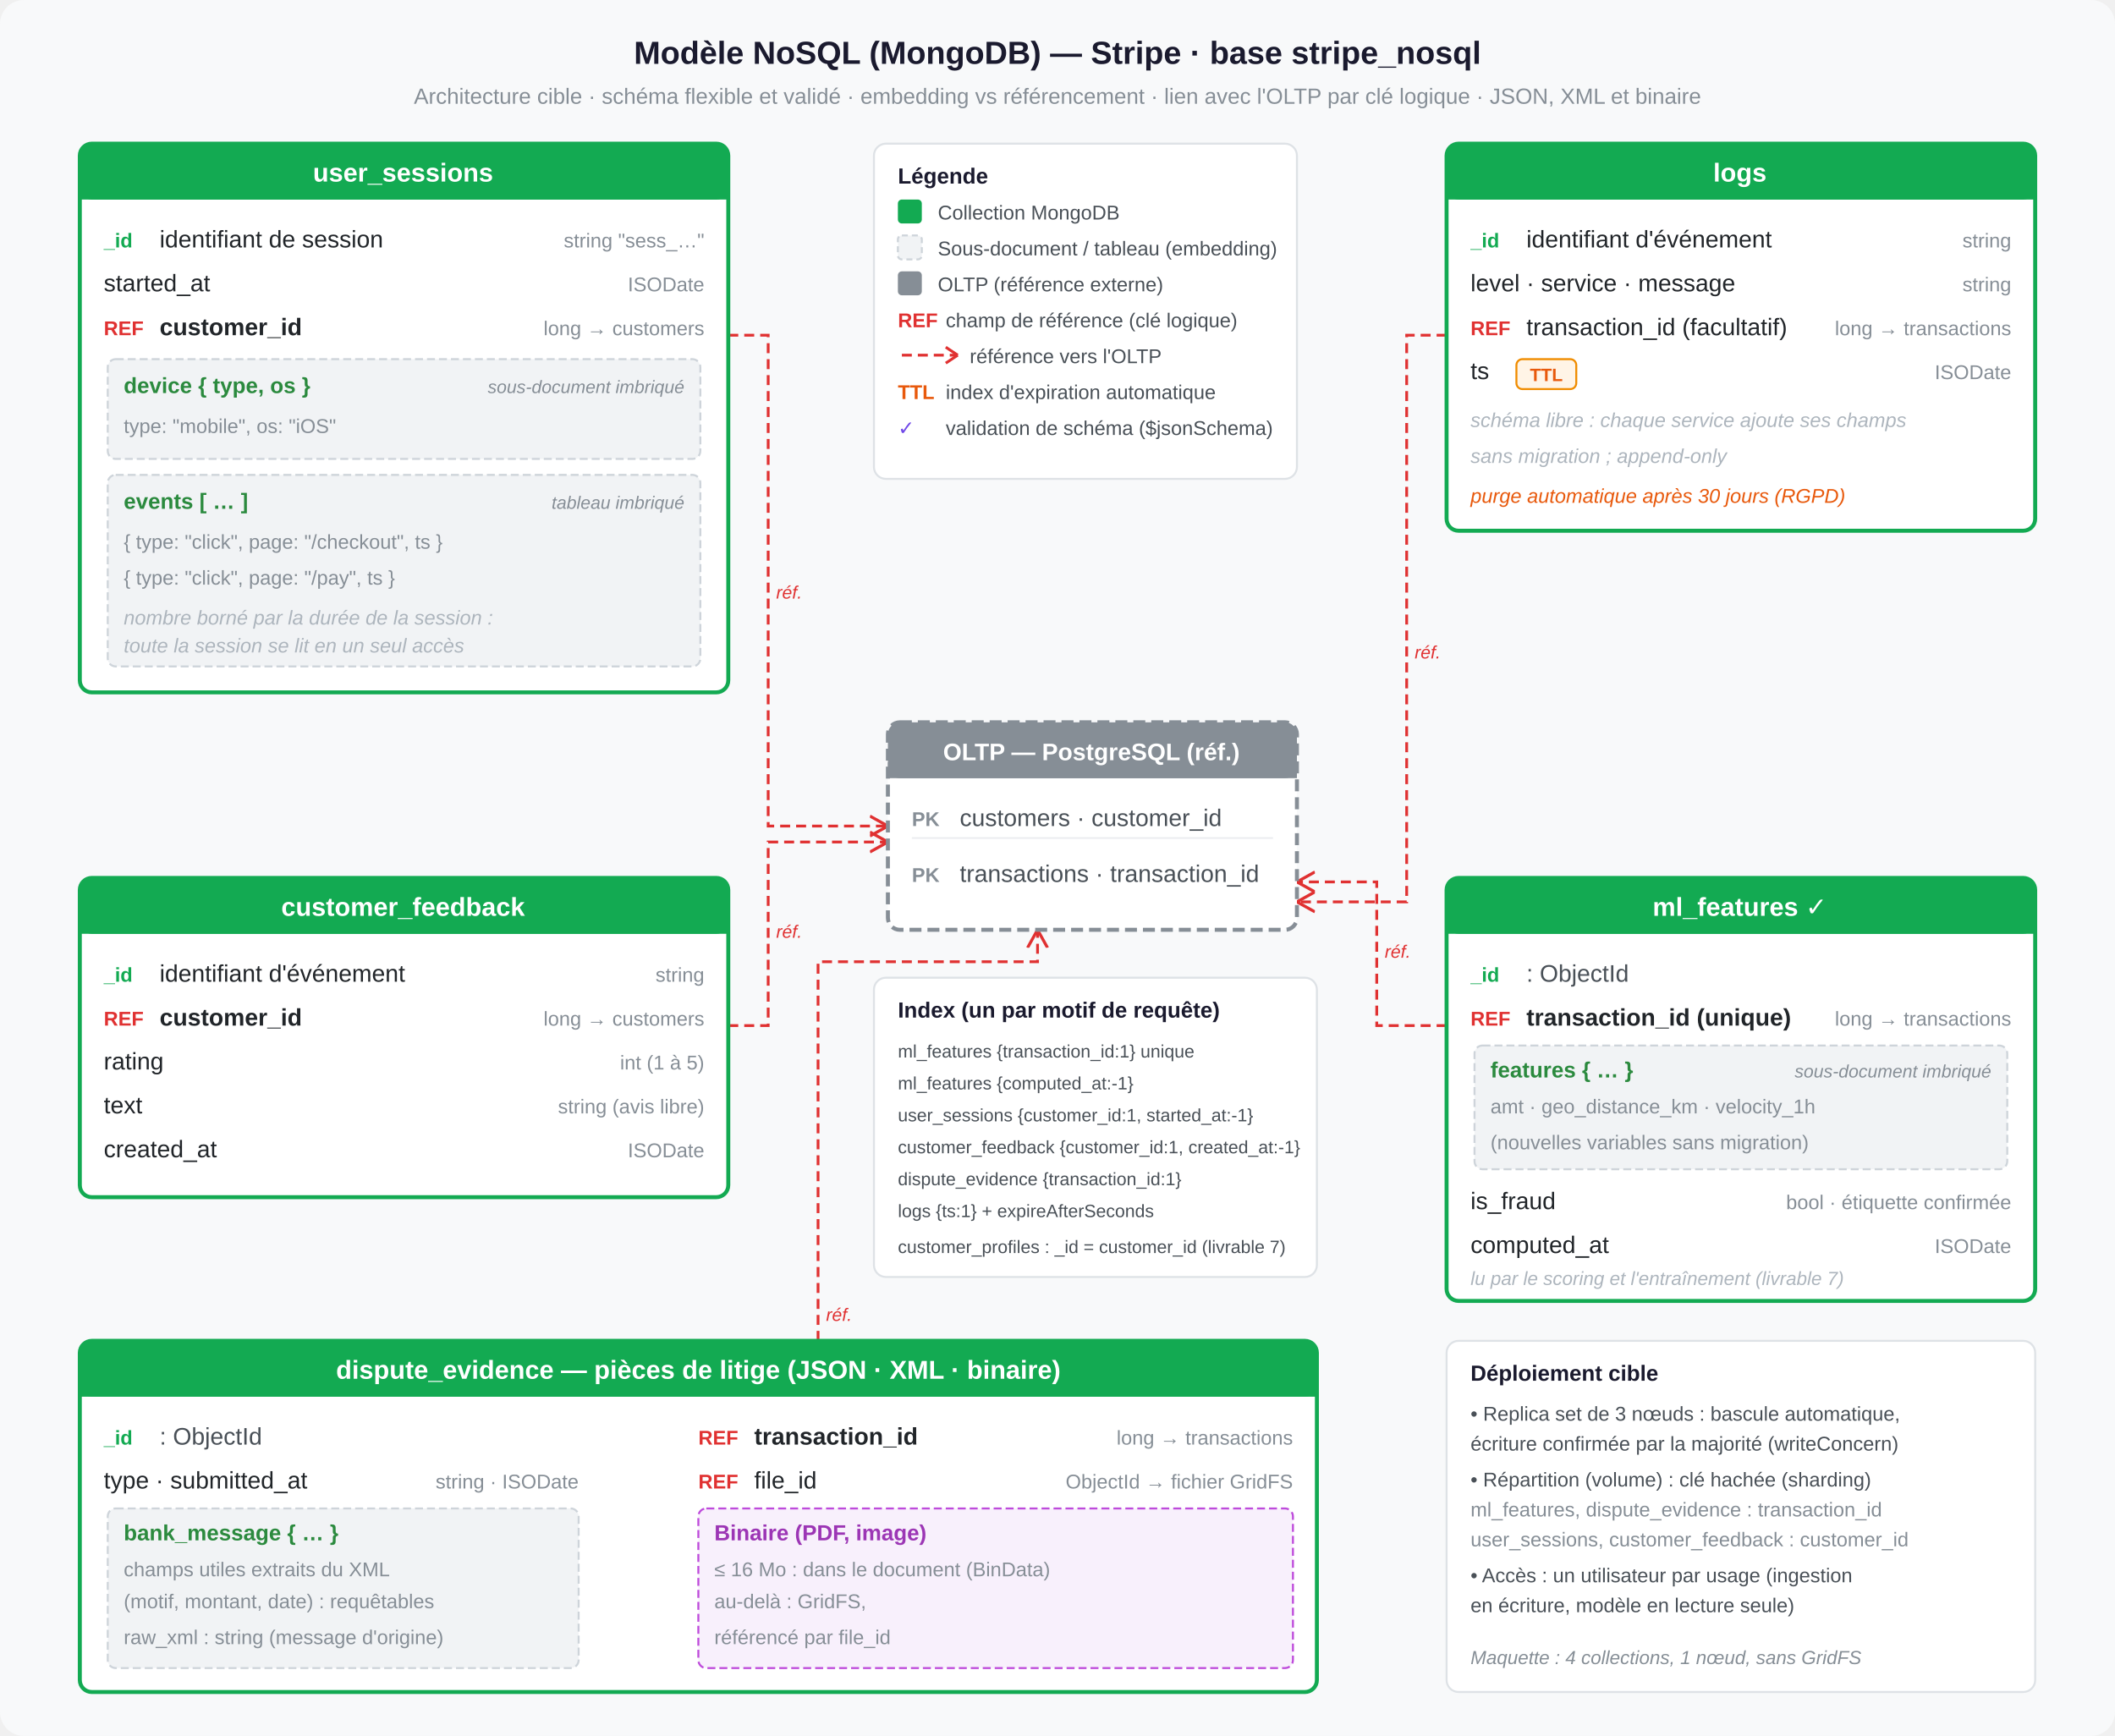
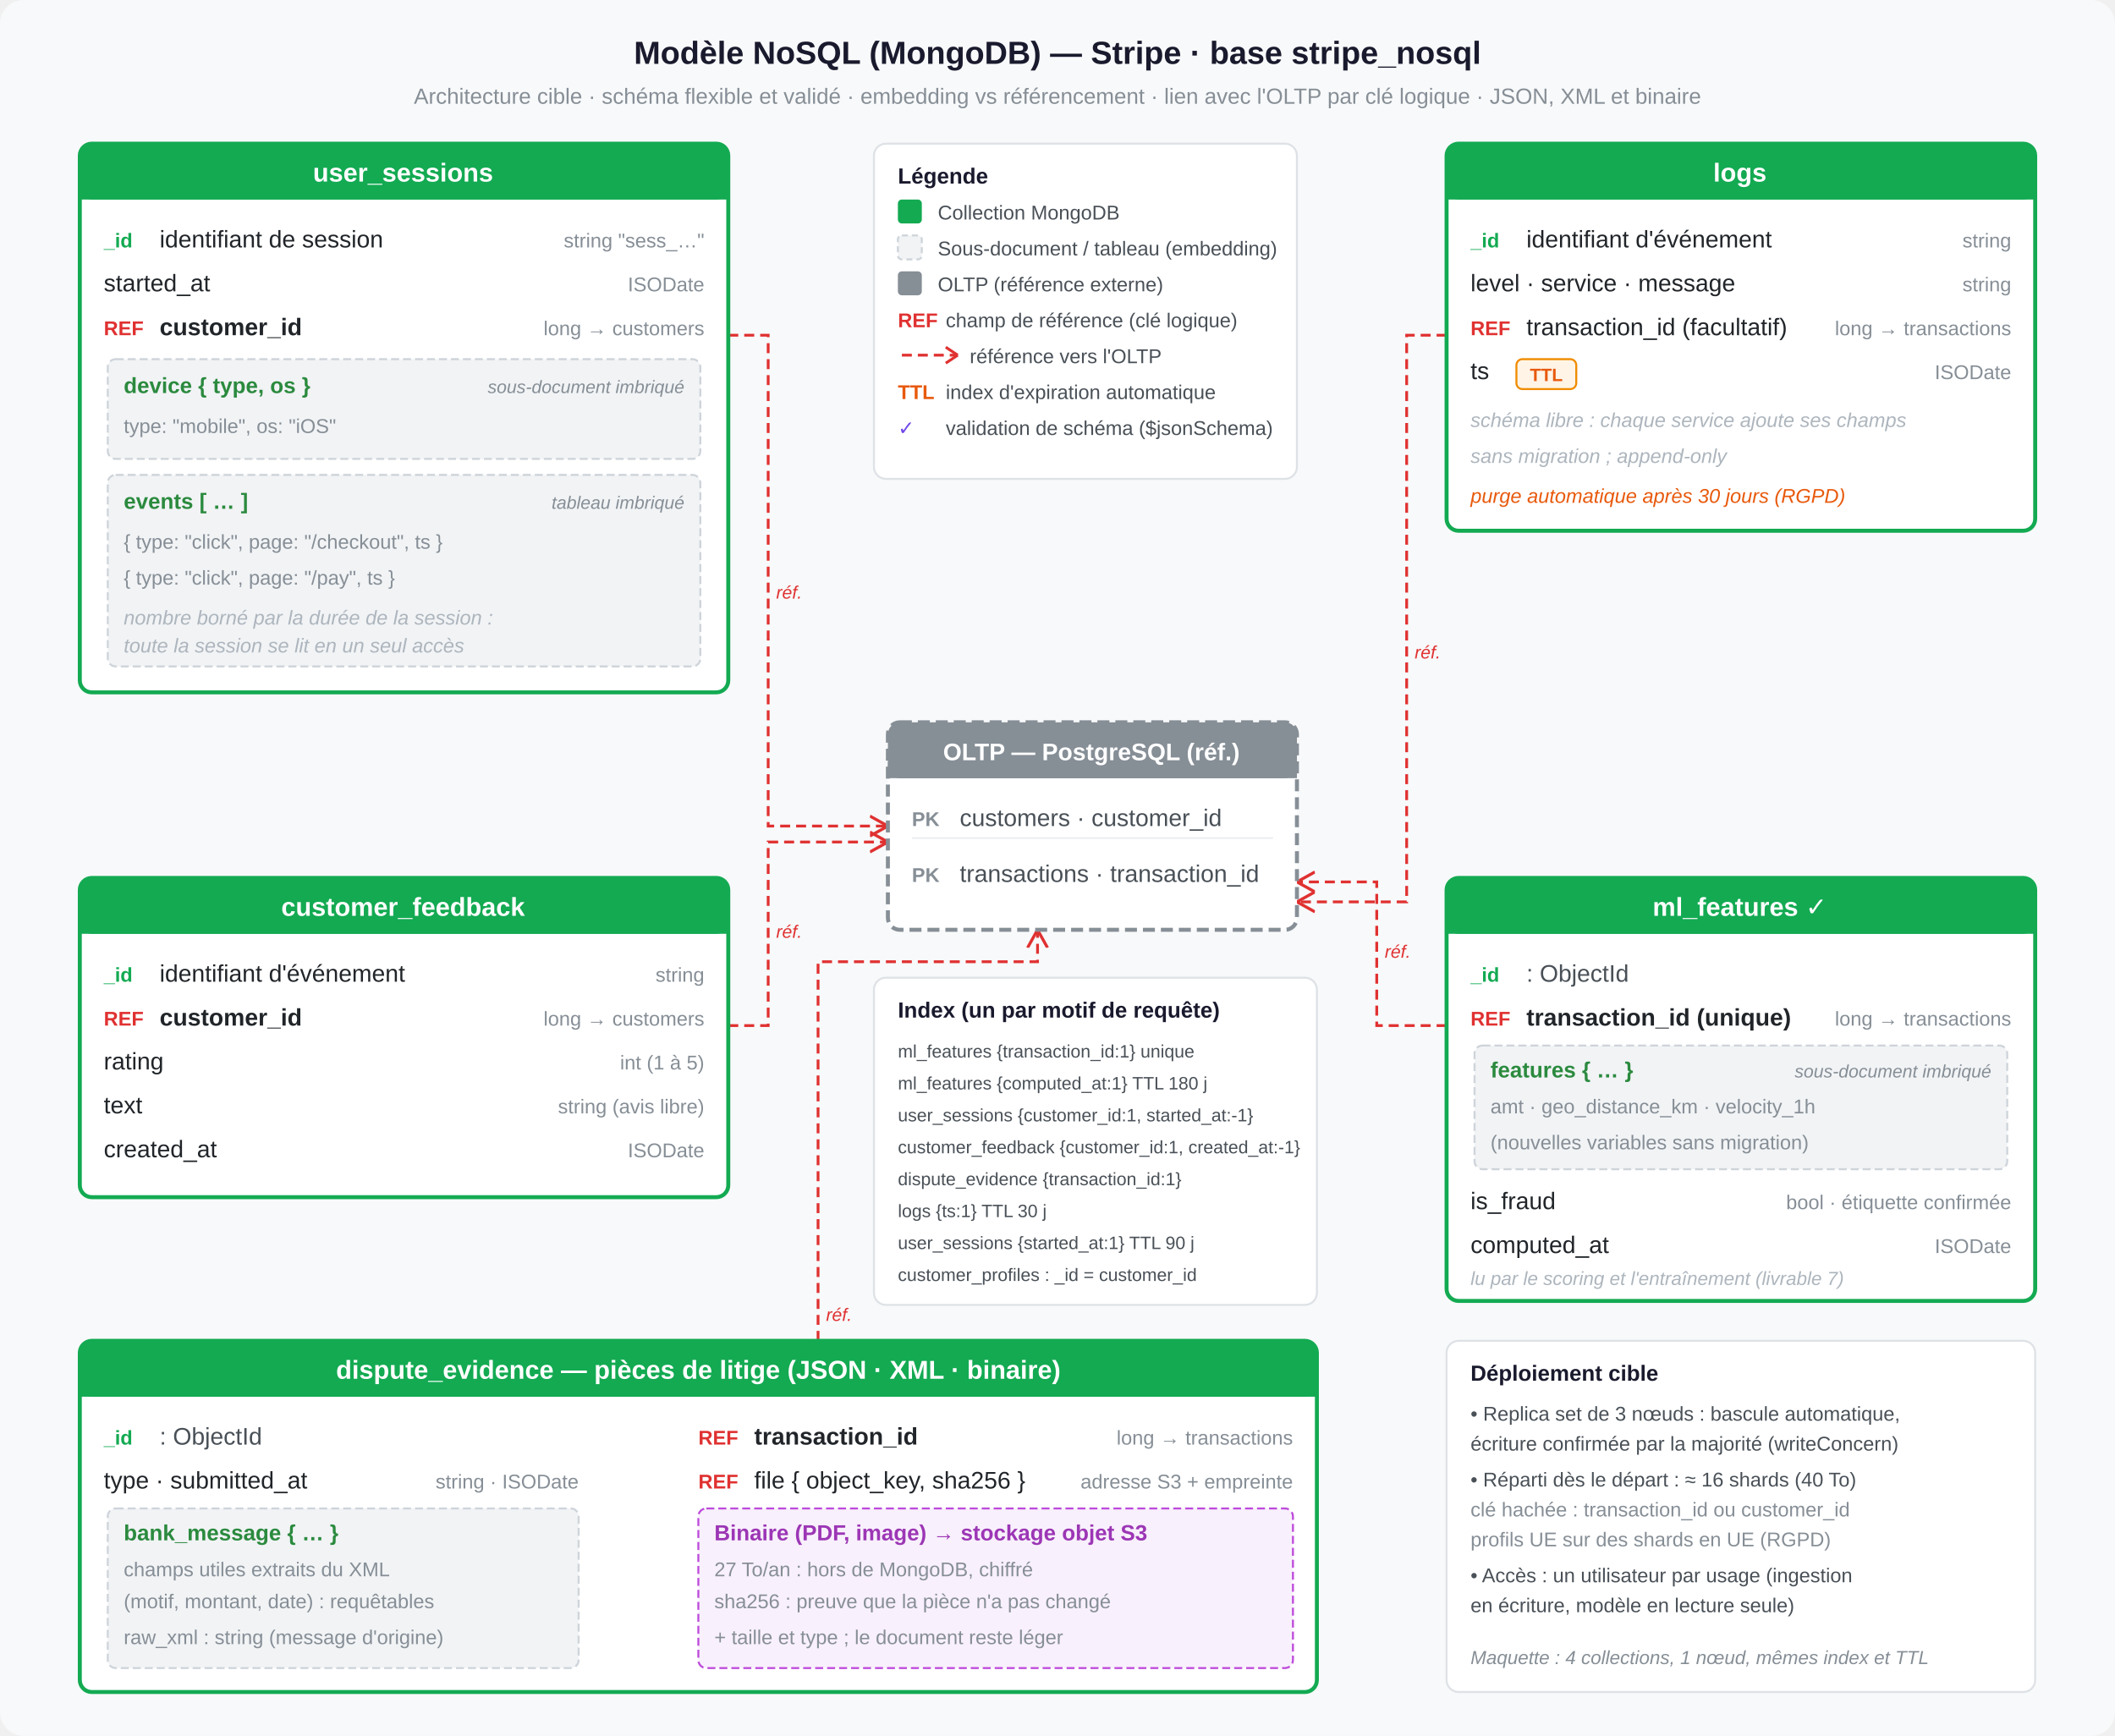
<svg xmlns="http://www.w3.org/2000/svg" viewBox="0 0 1060 870" role="img" font-family="'Segoe UI', Arial, sans-serif" font-size="12" style="background:#f8f9fa">
  <defs>
    <marker id="arr" markerWidth="12" markerHeight="12" refX="9" refY="6" orient="auto" markerUnits="userSpaceOnUse">
      <path d="M0,1 L9,6 L0,11" stroke="#e03131" stroke-width="1.5" fill="none" />
    </marker>
  </defs>
  <rect width="1060" height="870" fill="#f8f9fa" rx="12" />
  <text x="530" y="32" text-anchor="middle" font-size="16" font-weight="700" fill="#1a1a2e">Modèle NoSQL (MongoDB) — Stripe · base stripe_nosql</text>
  <text x="530" y="52" text-anchor="middle" font-size="11" fill="#868e96">Architecture cible · schéma flexible et validé · embedding vs référencement · lien avec l'OLTP par clé logique · JSON, XML et binaire</text>
  <g fill="none" stroke="#e03131" stroke-width="1.4" stroke-dasharray="5,3">
    <path d="M 365,168 H 385 V 414 H 445" marker-end="url(#arr)" />
    <path d="M 365,514 H 385 V 422 H 445" marker-end="url(#arr)" />
    <path d="M 725,514 H 690 V 442 H 650" marker-end="url(#arr)" />
    <path d="M 725,168 H 705 V 452 H 650" marker-end="url(#arr)" />
    <path d="M 410,672 V 482 H 520 V 466" marker-end="url(#arr)" />
  </g>
  <text x="389" y="300" font-size="9" fill="#e03131" font-style="italic">réf.</text>
  <text x="389" y="470" font-size="9" fill="#e03131" font-style="italic">réf.</text>
  <text x="694" y="480" font-size="9" fill="#e03131" font-style="italic">réf.</text>
  <text x="709" y="330" font-size="9" fill="#e03131" font-style="italic">réf.</text>
  <text x="414" y="662" font-size="9" fill="#e03131" font-style="italic">réf.</text>
  <rect x="40" y="72" width="325" height="275" rx="6" fill="#fff" stroke="#13aa52" stroke-width="2" />
  <rect x="40" y="72" width="325" height="28" rx="6" fill="#13aa52" />
  <rect x="40" y="92" width="325" height="8" fill="#13aa52" />
  <text x="202" y="91" text-anchor="middle" fill="#fff" font-weight="700" font-size="13">user_sessions</text>
  <text x="52" y="124" fill="#13aa52" font-weight="700" font-size="10">_id</text>
  <text x="80" y="124" fill="#212529">identifiant de session</text>
  <text x="353" y="124" text-anchor="end" fill="#868e96" font-size="10">string "sess_…"</text>
  <text x="52" y="146" fill="#212529">started_at</text>
  <text x="353" y="146" text-anchor="end" fill="#868e96" font-size="10">ISODate</text>
  <text x="52" y="168" fill="#e03131" font-weight="700" font-size="10">REF</text>
  <text x="80" y="168" fill="#212529" font-weight="600">customer_id</text>
  <text x="353" y="168" text-anchor="end" fill="#868e96" font-size="10">long → customers</text>
  <rect x="54" y="180" width="297" height="50" rx="4" fill="#f1f3f5" stroke="#ced4da" stroke-width="1" stroke-dasharray="4,2" />
  <text x="62" y="197" fill="#2b8a3e" font-weight="600" font-size="11">device { type, os }</text>
  <text x="343" y="197" text-anchor="end" fill="#868e96" font-size="9" font-style="italic">sous-document imbriqué</text>
  <text x="62" y="217" fill="#868e96" font-size="10">type: "mobile", os: "iOS"</text>
  <rect x="54" y="238" width="297" height="96" rx="4" fill="#f1f3f5" stroke="#ced4da" stroke-width="1" stroke-dasharray="4,2" />
  <text x="62" y="255" fill="#2b8a3e" font-weight="600" font-size="11">events [ … ]</text>
  <text x="343" y="255" text-anchor="end" fill="#868e96" font-size="9" font-style="italic">tableau imbriqué</text>
  <text x="62" y="275" fill="#868e96" font-size="10">{ type: "click", page: "/checkout", ts }</text>
  <text x="62" y="293" fill="#868e96" font-size="10">{ type: "click", page: "/pay", ts }</text>
  <text x="62" y="313" fill="#adb5bd" font-size="10" font-style="italic">nombre borné par la durée de la session :</text>
  <text x="62" y="327" fill="#adb5bd" font-size="10" font-style="italic">toute la session se lit en un seul accès</text>
  <g transform="translate(50,0)">
    <rect x="388" y="72" width="212" height="168" rx="6" fill="#fff" stroke="#dee2e6" />
    <text x="400" y="92" font-size="11" font-weight="700" fill="#1a1a2e">Légende</text>
    <rect x="400" y="100" width="12" height="12" fill="#13aa52" rx="2" />
    <text x="420" y="110" font-size="10" fill="#495057">Collection MongoDB</text>
    <rect x="400" y="118" width="12" height="12" fill="#f1f3f5" stroke="#ced4da" stroke-dasharray="3,2" rx="2" />
    <text x="420" y="128" font-size="10" fill="#495057">Sous-document / tableau (embedding)</text>
    <rect x="400" y="136" width="12" height="12" fill="#868e96" rx="2" />
    <text x="420" y="146" font-size="10" fill="#495057">OLTP (référence externe)</text>
    <text x="400" y="164" font-size="10" fill="#e03131" font-weight="700">REF</text>
    <text x="424" y="164" font-size="10" fill="#495057">champ de référence (clé logique)</text>
    <line x1="402" y1="178" x2="430" y2="178" stroke="#e03131" stroke-width="1.4" stroke-dasharray="5,3" />
    <path d="M430,178 L424,174 M430,178 L424,182" stroke="#e03131" stroke-width="1.4" fill="none" />
    <text x="436" y="182" font-size="10" fill="#495057">référence vers l'OLTP</text>
    <text x="400" y="200" font-size="10" fill="#e8590c" font-weight="700">TTL</text>
    <text x="424" y="200" font-size="10" fill="#495057">index d'expiration automatique</text>
    <text x="400" y="218" font-size="10" fill="#7048e8" font-weight="700">✓</text>
    <text x="424" y="218" font-size="10" fill="#495057">validation de schéma ($jsonSchema)</text>
  </g>
  <g transform="translate(100,0)">
    <rect x="625" y="72" width="295" height="194" rx="6" fill="#fff" stroke="#13aa52" stroke-width="2" />
    <rect x="625" y="72" width="295" height="28" rx="6" fill="#13aa52" />
    <rect x="625" y="92" width="295" height="8" fill="#13aa52" />
    <text x="772" y="91" text-anchor="middle" fill="#fff" font-weight="700" font-size="13">logs</text>
    <text x="637" y="124" fill="#13aa52" font-weight="700" font-size="10">_id</text>
    <text x="665" y="124" fill="#212529">identifiant d'événement</text>
    <text x="908" y="124" text-anchor="end" fill="#868e96" font-size="10">string</text>
    <text x="637" y="146" fill="#212529">level · service · message</text>
    <text x="908" y="146" text-anchor="end" fill="#868e96" font-size="10">string</text>
    <text x="637" y="168" fill="#e03131" font-weight="700" font-size="10">REF</text>
    <text x="665" y="168" fill="#212529">transaction_id (facultatif)</text>
    <text x="908" y="168" text-anchor="end" fill="#868e96" font-size="10">long → transactions</text>
    <text x="637" y="190" fill="#212529">ts</text>
    <rect x="660" y="180" width="30" height="15" rx="3" fill="#fff4e6" stroke="#f08c00" />
    <text x="675" y="191" text-anchor="middle" fill="#e8590c" font-weight="700" font-size="9">TTL</text>
    <text x="908" y="190" text-anchor="end" fill="#868e96" font-size="10">ISODate</text>
    <text x="637" y="214" fill="#adb5bd" font-size="10" font-style="italic">schéma libre : chaque service ajoute ses champs</text>
    <text x="637" y="232" fill="#adb5bd" font-size="10" font-style="italic">sans migration ; append-only</text>
    <text x="637" y="252" fill="#e8590c" font-size="10" font-style="italic">purge automatique après 30 jours (RGPD)</text>
  </g>
  <g transform="translate(50,0)">
    <rect x="395" y="362" width="205" height="104" rx="6" fill="#fff" stroke="#868e96" stroke-width="2" stroke-dasharray="6,3" />
    <rect x="395" y="362" width="205" height="28" rx="6" fill="#868e96" />
    <rect x="395" y="382" width="205" height="8" fill="#868e96" />
    <text x="497" y="381" text-anchor="middle" fill="#fff" font-weight="700" font-size="12">OLTP — PostgreSQL (réf.)</text>
    <text x="407" y="414" fill="#868e96" font-weight="700" font-size="10">PK</text>
    <text x="431" y="414" fill="#495057">customers · customer_id</text>
    <line x1="407" y1="420" x2="588" y2="420" stroke="#e9ecef" stroke-width="0.8" />
    <text x="407" y="442" fill="#868e96" font-weight="700" font-size="10">PK</text>
    <text x="431" y="442" fill="#495057">transactions · transaction_id</text>
  </g>
  <rect x="40" y="440" width="325" height="160" rx="6" fill="#fff" stroke="#13aa52" stroke-width="2" />
  <rect x="40" y="440" width="325" height="28" rx="6" fill="#13aa52" />
  <rect x="40" y="460" width="325" height="8" fill="#13aa52" />
  <text x="202" y="459" text-anchor="middle" fill="#fff" font-weight="700" font-size="13">customer_feedback</text>
  <text x="52" y="492" fill="#13aa52" font-weight="700" font-size="10">_id</text>
  <text x="80" y="492" fill="#212529">identifiant d'événement</text>
  <text x="353" y="492" text-anchor="end" fill="#868e96" font-size="10">string</text>
  <text x="52" y="514" fill="#e03131" font-weight="700" font-size="10">REF</text>
  <text x="80" y="514" fill="#212529" font-weight="600">customer_id</text>
  <text x="353" y="514" text-anchor="end" fill="#868e96" font-size="10">long → customers</text>
  <text x="52" y="536" fill="#212529">rating</text>
  <text x="353" y="536" text-anchor="end" fill="#868e96" font-size="10">int (1 à 5)</text>
  <text x="52" y="558" fill="#212529">text</text>
  <text x="353" y="558" text-anchor="end" fill="#868e96" font-size="10">string (avis libre)</text>
  <text x="52" y="580" fill="#212529">created_at</text>
  <text x="353" y="580" text-anchor="end" fill="#868e96" font-size="10">ISODate</text>
  <g transform="translate(100,0)">
    <rect x="625" y="440" width="295" height="212" rx="6" fill="#fff" stroke="#13aa52" stroke-width="2" />
    <rect x="625" y="440" width="295" height="28" rx="6" fill="#13aa52" />
    <rect x="625" y="460" width="295" height="8" fill="#13aa52" />
    <text x="772" y="459" text-anchor="middle" fill="#fff" font-weight="700" font-size="13">ml_features  ✓</text>
    <text x="637" y="492" fill="#13aa52" font-weight="700" font-size="10">_id</text>
    <text x="665" y="492" fill="#495057">: ObjectId</text>
    <text x="637" y="514" fill="#e03131" font-weight="700" font-size="10">REF</text>
    <text x="665" y="514" fill="#212529" font-weight="600">transaction_id (unique)</text>
    <text x="908" y="514" text-anchor="end" fill="#868e96" font-size="10">long → transactions</text>
    <rect x="639" y="524" width="267" height="62" rx="4" fill="#f1f3f5" stroke="#ced4da" stroke-width="1" stroke-dasharray="4,2" />
    <text x="647" y="540" fill="#2b8a3e" font-weight="600" font-size="11">features { … }</text>
    <text x="898" y="540" text-anchor="end" fill="#868e96" font-size="9" font-style="italic">sous-document imbriqué</text>
    <text x="647" y="558" fill="#868e96" font-size="10">amt · geo_distance_km · velocity_1h</text>
    <text x="647" y="576" fill="#868e96" font-size="10">(nouvelles variables sans migration)</text>
    <text x="637" y="606" fill="#212529">is_fraud</text>
    <text x="908" y="606" text-anchor="end" fill="#868e96" font-size="10">bool · étiquette confirmée</text>
    <text x="637" y="628" fill="#212529">computed_at</text>
    <text x="908" y="628" text-anchor="end" fill="#868e96" font-size="10">ISODate</text>
    <text x="637" y="644" fill="#adb5bd" font-size="9.5" font-style="italic">lu par le scoring et l'entraînement (livrable 7)</text>
  </g>
  <g transform="translate(50,0)">
-     <rect x="388" y="490" width="222" height="150" rx="6" fill="#fff" stroke="#dee2e6" />
+     <rect x="388" y="490" width="222" height="164" rx="6" fill="#fff" stroke="#dee2e6" />
    <text x="400" y="510" font-size="11" font-weight="700" fill="#1a1a2e">Index (un par motif de requête)</text>
    <text x="400" y="530" font-size="9" fill="#495057">ml_features {transaction_id:1} unique</text>
-     <text x="400" y="546" font-size="9" fill="#495057">ml_features {computed_at:-1}</text>
+     <text x="400" y="546" font-size="9" fill="#495057">ml_features {computed_at:1} TTL 180 j</text>
    <text x="400" y="562" font-size="9" fill="#495057">user_sessions {customer_id:1, started_at:-1}</text>
    <text x="400" y="578" font-size="9" fill="#495057">customer_feedback {customer_id:1, created_at:-1}</text>
    <text x="400" y="594" font-size="9" fill="#495057">dispute_evidence {transaction_id:1}</text>
-     <text x="400" y="610" font-size="9" fill="#495057">logs {ts:1} + expireAfterSeconds</text>
-     <text x="400" y="628" font-size="9" fill="#495057">customer_profiles : _id = customer_id (livrable 7)</text>
+     <text x="400" y="610" font-size="9" fill="#495057">logs {ts:1} TTL 30 j</text>
+     <text x="400" y="626" font-size="9" fill="#495057">user_sessions {started_at:1} TTL 90 j</text>
+     <text x="400" y="642" font-size="9" fill="#495057">customer_profiles : _id = customer_id</text>
  </g>
  <rect x="40" y="672" width="620" height="176" rx="6" fill="#fff" stroke="#13aa52" stroke-width="2" />
  <rect x="40" y="672" width="620" height="28" rx="6" fill="#13aa52" />
  <rect x="40" y="692" width="620" height="8" fill="#13aa52" />
  <text x="350" y="691" text-anchor="middle" fill="#fff" font-weight="700" font-size="13">dispute_evidence — pièces de litige (JSON · XML · binaire)</text>
  <text x="52" y="724" fill="#13aa52" font-weight="700" font-size="10">_id</text>
  <text x="80" y="724" fill="#495057">: ObjectId</text>
  <text x="350" y="724" fill="#e03131" font-weight="700" font-size="10">REF</text>
  <text x="378" y="724" fill="#212529" font-weight="600">transaction_id</text>
  <text x="648" y="724" text-anchor="end" fill="#868e96" font-size="10">long → transactions</text>
  <text x="52" y="746" fill="#212529">type · submitted_at</text>
  <text x="290" y="746" text-anchor="end" fill="#868e96" font-size="10">string · ISODate</text>
  <text x="350" y="746" fill="#e03131" font-weight="700" font-size="10">REF</text>
-   <text x="378" y="746" fill="#212529">file_id</text>
-   <text x="648" y="746" text-anchor="end" fill="#868e96" font-size="10">ObjectId → fichier GridFS</text>
+   <text x="378" y="746" fill="#212529">file { object_key, sha256 }</text>
+   <text x="648" y="746" text-anchor="end" fill="#868e96" font-size="10">adresse S3 + empreinte</text>
  <rect x="54" y="756" width="236" height="80" rx="4" fill="#f1f3f5" stroke="#ced4da" stroke-width="1" stroke-dasharray="4,2" />
  <text x="62" y="772" fill="#2b8a3e" font-weight="600" font-size="11">bank_message { … }</text>
  <text x="62" y="790" fill="#868e96" font-size="10">champs utiles extraits du XML</text>
  <text x="62" y="806" fill="#868e96" font-size="10">(motif, montant, date) : requêtables</text>
  <text x="62" y="824" fill="#868e96" font-size="10">raw_xml : string (message d'origine)</text>
  <rect x="350" y="756" width="298" height="80" rx="4" fill="#f8f0fc" stroke="#be4bdb" stroke-width="1" stroke-dasharray="4,2" />
-   <text x="358" y="772" fill="#9c36b5" font-weight="600" font-size="11">Binaire (PDF, image)</text>
-   <text x="358" y="790" fill="#868e96" font-size="10">≤ 16 Mo : dans le document (BinData)</text>
-   <text x="358" y="806" fill="#868e96" font-size="10">au-delà : GridFS,</text>
-   <text x="358" y="824" fill="#868e96" font-size="10">référencé par file_id</text>
+   <text x="358" y="772" fill="#9c36b5" font-weight="600" font-size="11">Binaire (PDF, image) → stockage objet S3</text>
+   <text x="358" y="790" fill="#868e96" font-size="10">27 To/an : hors de MongoDB, chiffré</text>
+   <text x="358" y="806" fill="#868e96" font-size="10">sha256 : preuve que la pièce n'a pas changé</text>
+   <text x="358" y="824" fill="#868e96" font-size="10">+ taille et type ; le document reste léger</text>
  <g transform="translate(100,0)">
    <rect x="625" y="672" width="295" height="176" rx="6" fill="#fff" stroke="#dee2e6" />
    <text x="637" y="692" font-size="11" font-weight="700" fill="#1a1a2e">Déploiement cible</text>
    <text x="637" y="712" font-size="10" fill="#495057">• Replica set de 3 nœuds : bascule automatique,</text>
    <text x="637" y="727" font-size="10" fill="#495057">  écriture confirmée par la majorité (writeConcern)</text>
-     <text x="637" y="745" font-size="10" fill="#495057">• Répartition (volume) : clé hachée (sharding)</text>
-     <text x="637" y="760" font-size="10" fill="#868e96">  ml_features, dispute_evidence : transaction_id</text>
-     <text x="637" y="775" font-size="10" fill="#868e96">  user_sessions, customer_feedback : customer_id</text>
+     <text x="637" y="745" font-size="10" fill="#495057">• Réparti dès le départ : ≈ 16 shards (40 To)</text>
+     <text x="637" y="760" font-size="10" fill="#868e96">  clé hachée : transaction_id ou customer_id</text>
+     <text x="637" y="775" font-size="10" fill="#868e96">  profils UE sur des shards en UE (RGPD)</text>
    <text x="637" y="793" font-size="10" fill="#495057">• Accès : un utilisateur par usage (ingestion</text>
    <text x="637" y="808" font-size="10" fill="#495057">  en écriture, modèle en lecture seule)</text>
-     <text x="637" y="834" font-size="9.5" fill="#868e96" font-style="italic">Maquette : 4 collections, 1 nœud, sans GridFS</text>
+     <text x="637" y="834" font-size="9.5" fill="#868e96" font-style="italic">Maquette : 4 collections, 1 nœud, mêmes index et TTL</text>
  </g>
</svg>
